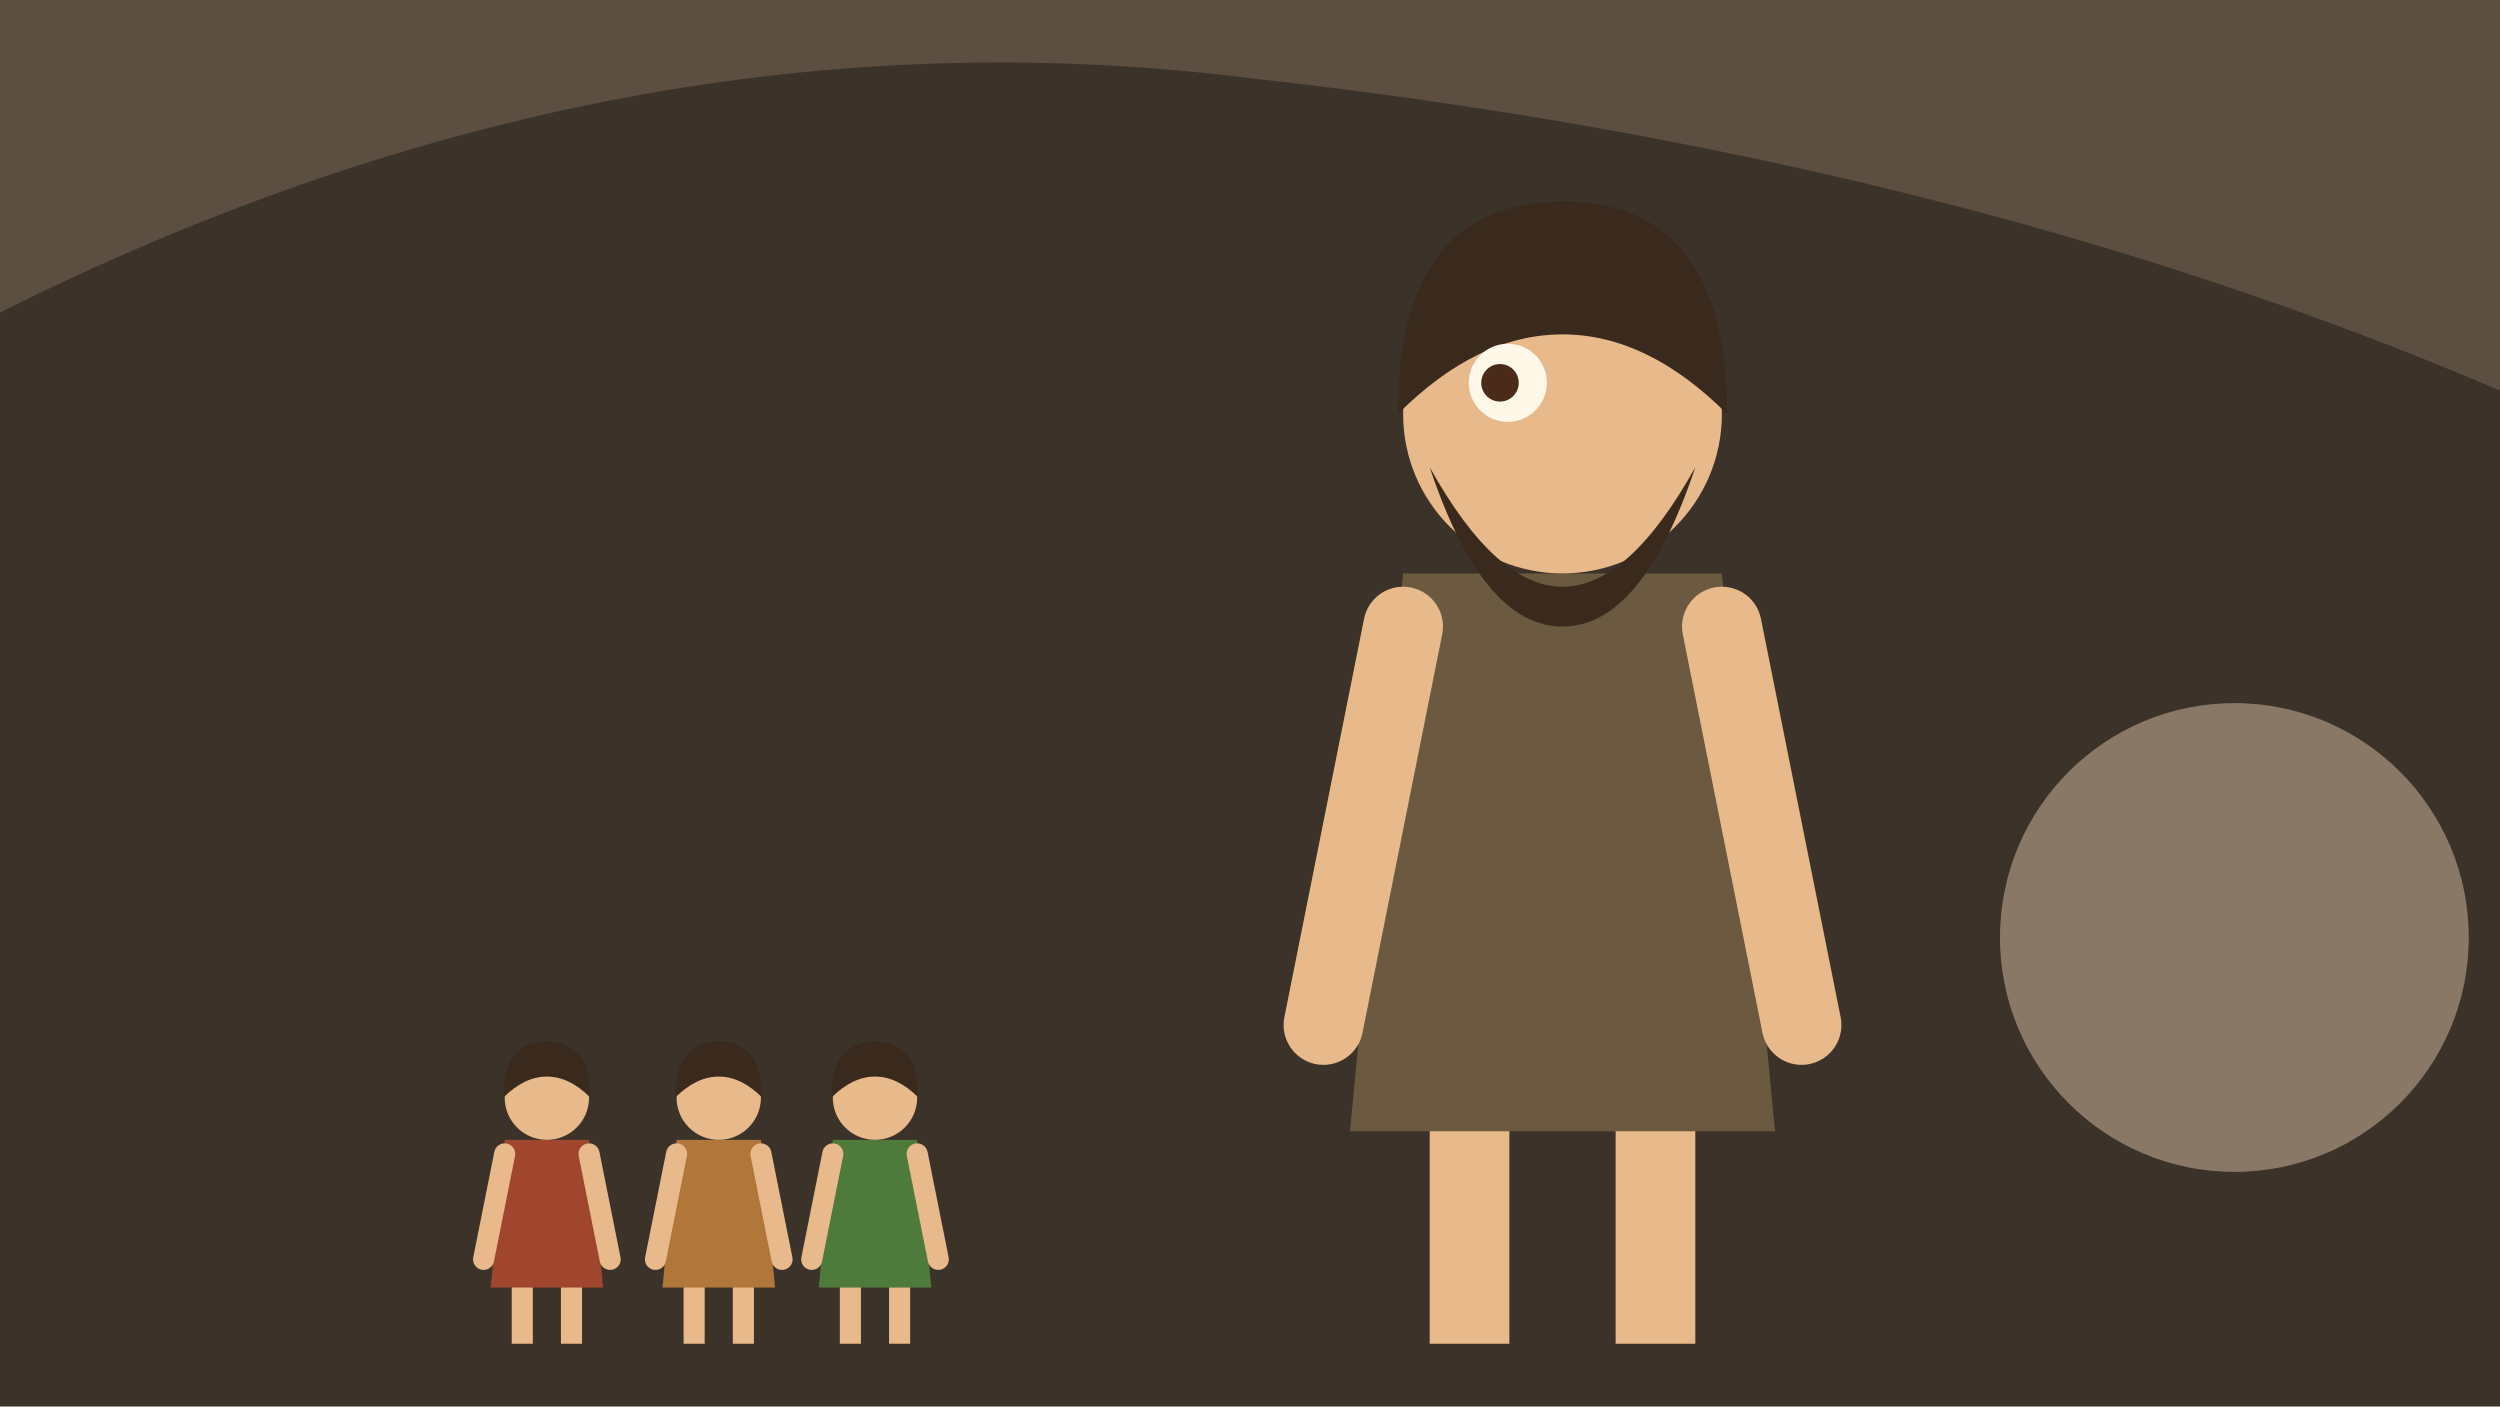
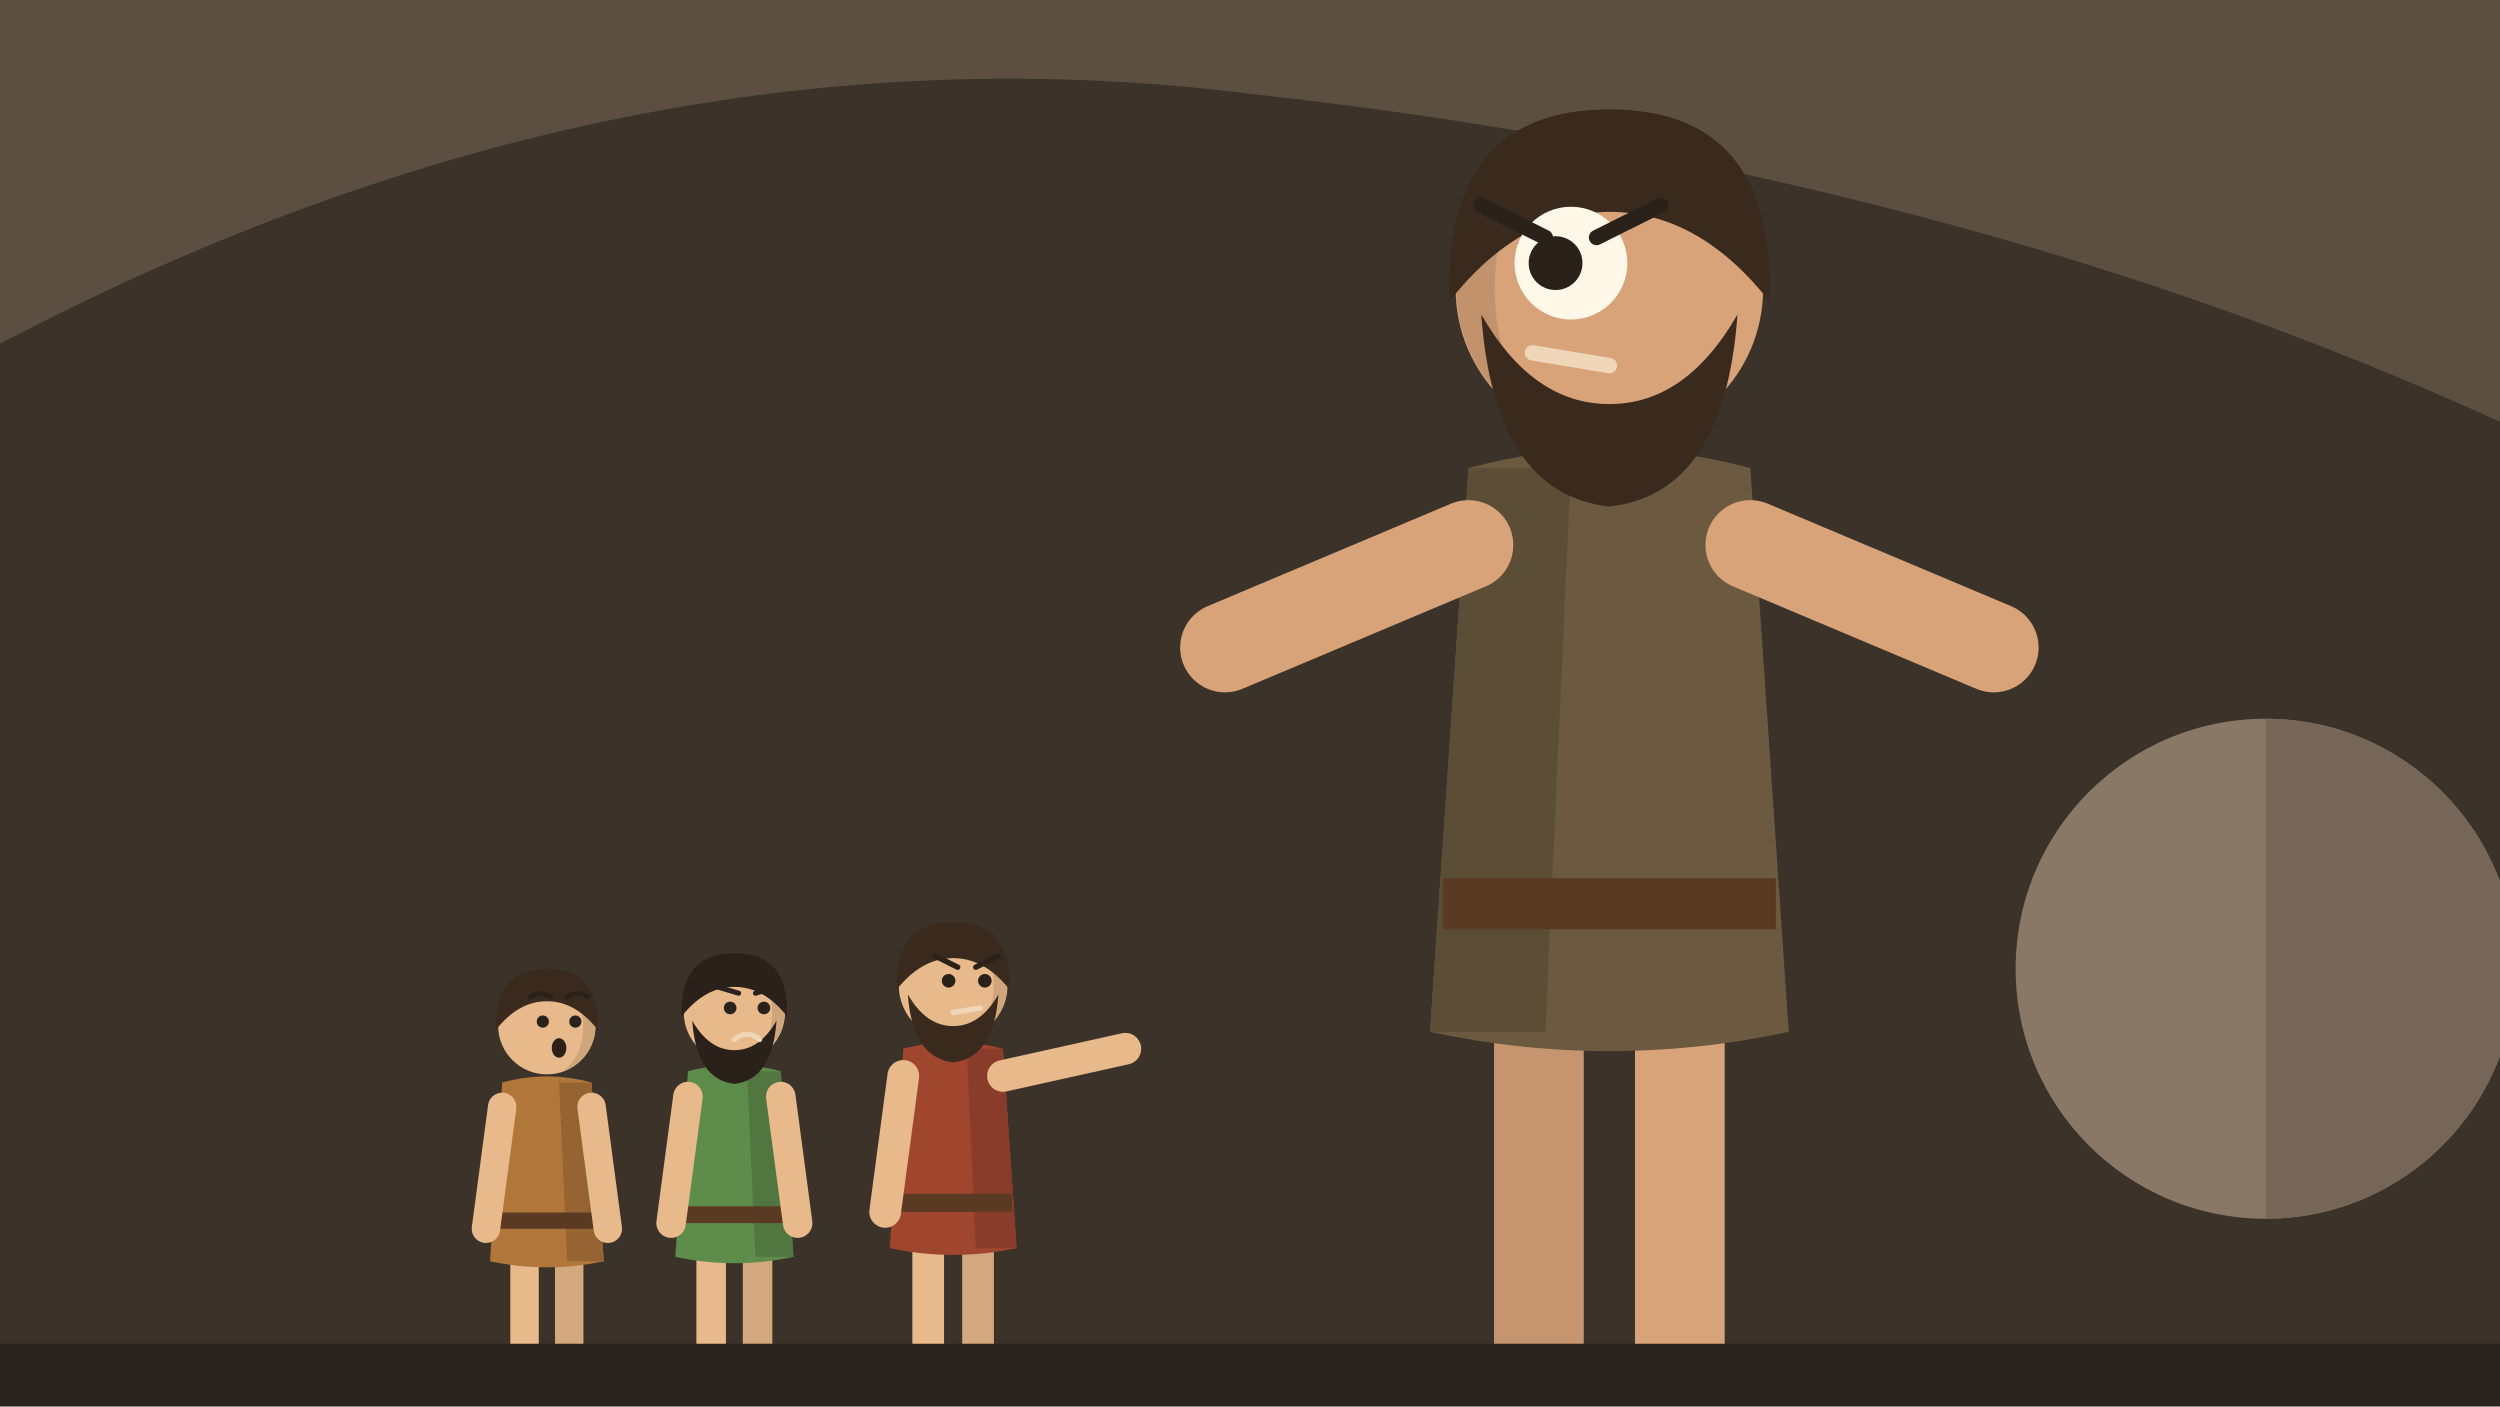
<svg xmlns="http://www.w3.org/2000/svg" viewBox="0 0 320 180">
  <rect width="320" height="180" fill="#5C4E40" />
-   <rect width="320" height="180" fill="#5C4E40" />
-   <path d="M0 180 V40 q80 -40 160 -30 q90 10 160 40 V180z" fill="#3B3229" />
-   <circle cx="286" cy="120" r="30" fill="#8A7866" />
-   <g transform="translate(200 172) scale(-3.4 3.4)">
-     <rect x="-5" y="-9" width="3" height="9" fill="#E8B98A" />
-     <rect x="2" y="-9" width="3" height="9" fill="#E8B98A" />
-     <path d="M-6 -29 L6 -29 L8 -8 L-8 -8 Z" fill="#6B5A40" />
-     <line x1="-6" y1="-27" x2="-9" y2="-12" stroke="#E8B98A" stroke-width="3" stroke-linecap="round" />
-     <line x1="6" y1="-27" x2="9" y2="-12" stroke="#E8B98A" stroke-width="3" stroke-linecap="round" />
-     <circle cx="0" cy="-35" r="6" fill="#E8B98A" />
-     <path d="M-6.2 -35 q0 -8 6.2 -8 q6.2 0 6.2 8 q-3 -3 -6.2 -3 q-3.2 0 -6.2 3z" fill="#3A2A1E" />
-     <path d="M-5 -33 q5 9 10 0 q-2 6 -5 6 q-3 0 -5 -6z" fill="#3A2A1E" />
+   <path d="M0 180 V44 q80 -42 160 -32 q90 10 160 42 V180z" fill="#3B3229" />
+   <circle cx="290" cy="124" r="32" fill="#8A7866" />
+   <path d="M290 92 a32 32 0 0 1 0 64z" fill="#766657" />
+   <g transform="translate(206 178) scale(-1.64 1.64)">
+     <rect x="-9" y="-30" width="7" height="30" rx="2" fill="#D9A37A" />
+     <rect x="2" y="-30" width="7" height="30" rx="2" fill="#C6956F" />
+     <path d="M-11 -72 Q0 -75 11 -72 L14 -28 Q0 -25 -14 -28 Z" fill="#6B5A40" />
+     <path d="M3 -72 L11 -72 L14 -28 L5 -28 Z" fill="#5C4D37" />
+     <rect x="-13" y="-40" width="26" height="4" fill="#5A3A22" />
+     <line x1="-11" y1="-66" x2="-30" y2="-58" stroke="#D9A37A" stroke-width="7" stroke-linecap="round" />
+     <line x1="11" y1="-66" x2="30" y2="-58" stroke="#D9A37A" stroke-width="7" stroke-linecap="round" />
+     <circle cx="0" cy="-86" r="12" fill="#D9A37A" />
+     <path d="M3 -97.6 A12 12 0 0 1 3 -74.4 A8 12 0 0 0 3 -97.6 Z" fill="#C2926D" />
+     <path d="M-12.5 -85 Q-13 -100 0 -100 Q13 -100 12.5 -85 Q7 -92 0 -92 Q-7 -92 -12.5 -85 Z" fill="#3A2A1E" />
+     <path d="M-10 -84 Q-9 -70 0 -69 Q9 -70 10 -84 Q6 -77 0 -77 Q-6 -77 -10 -84 Z" fill="#3A2A1E" />
+     <circle cx="3" cy="-88" r="4.4" fill="#FFF7E8" />
+     <circle cx="4.2" cy="-88" r="2.1" fill="#2A211B" />
+     <path d="M-4 -92.5 L1 -90 M5 -90 L10 -92.5" stroke="#2A211B" stroke-width="1.2" fill="none" stroke-linecap="round" />
+     <path d="M0 -80 L6 -81" stroke="#F0D6B8" stroke-width="1.2" fill="none" stroke-linecap="round" />
  </g>
-   <circle cx="193" cy="49" r="5" fill="#FFF7E8" />
-   <circle cx="192" cy="49" r="2.4" fill="#4A2A18" />
-   <g transform="translate(70 172) scale(0.9 0.9)">
-     <rect x="-5" y="-9" width="3" height="9" fill="#E8B98A" />
-     <rect x="2" y="-9" width="3" height="9" fill="#E8B98A" />
-     <path d="M-6 -29 L6 -29 L8 -8 L-8 -8 Z" fill="#A0452E" />
-     <line x1="-6" y1="-27" x2="-9" y2="-12" stroke="#E8B98A" stroke-width="3" stroke-linecap="round" />
-     <line x1="6" y1="-27" x2="9" y2="-12" stroke="#E8B98A" stroke-width="3" stroke-linecap="round" />
-     <circle cx="0" cy="-35" r="6" fill="#E8B98A" />
-     <path d="M-6.2 -35 q0 -8 6.2 -8 q6.2 0 6.2 8 q-3 -3 -6.2 -3 q-3.2 0 -6.2 3z" fill="#3A2A1E" />
+   <g transform="translate(70 176) scale(0.52 0.52)">
+     <rect x="-9" y="-30" width="7" height="30" rx="2" fill="#E8B98A" />
+     <rect x="2" y="-30" width="7" height="30" rx="2" fill="#D3A87E" />
+     <path d="M-11 -72 Q0 -75 11 -72 L14 -28 Q0 -25 -14 -28 Z" fill="#B0763A" />
+     <path d="M3 -72 L11 -72 L14 -28 L5 -28 Z" fill="#956432" />
+     <rect x="-13" y="-40" width="26" height="4" fill="#5A3A22" />
+     <line x1="-11" y1="-66" x2="-15" y2="-36" stroke="#E8B98A" stroke-width="7" stroke-linecap="round" />
+     <line x1="11" y1="-66" x2="15" y2="-36" stroke="#E8B98A" stroke-width="7" stroke-linecap="round" />
+     <circle cx="0" cy="-86" r="12" fill="#E8B98A" />
+     <path d="M3 -97.6 A12 12 0 0 1 3 -74.4 A8 12 0 0 0 3 -97.6 Z" fill="#CFA57B" />
+     <path d="M-12.5 -85 Q-13 -100 0 -100 Q13 -100 12.5 -85 Q7 -92 0 -92 Q-7 -92 -12.5 -85 Z" fill="#3A2A1E" />
+     <circle cx="-1" cy="-87" r="1.5" fill="#2A211B" />
+     <circle cx="7" cy="-87" r="1.5" fill="#2A211B" />
+     <path d="M-4 -93 Q-1.5 -95 1 -93 M5 -93 Q7.5 -95 10 -93" stroke="#2A211B" stroke-width="1.2" fill="none" stroke-linecap="round" />
+     <ellipse cx="3" cy="-80.5" rx="1.8" ry="2.4" fill="#2A211B" />
  </g>
-   <g transform="translate(92 172) scale(0.9 0.9)">
-     <rect x="-5" y="-9" width="3" height="9" fill="#E8B98A" />
-     <rect x="2" y="-9" width="3" height="9" fill="#E8B98A" />
-     <path d="M-6 -29 L6 -29 L8 -8 L-8 -8 Z" fill="#B0763A" />
-     <line x1="-6" y1="-27" x2="-9" y2="-12" stroke="#E8B98A" stroke-width="3" stroke-linecap="round" />
-     <line x1="6" y1="-27" x2="9" y2="-12" stroke="#E8B98A" stroke-width="3" stroke-linecap="round" />
-     <circle cx="0" cy="-35" r="6" fill="#E8B98A" />
-     <path d="M-6.2 -35 q0 -8 6.2 -8 q6.2 0 6.2 8 q-3 -3 -6.2 -3 q-3.2 0 -6.2 3z" fill="#3A2A1E" />
+   <g transform="translate(94 176) scale(0.54 0.54)">
+     <rect x="-9" y="-30" width="7" height="30" rx="2" fill="#E8B98A" />
+     <rect x="2" y="-30" width="7" height="30" rx="2" fill="#D3A87E" />
+     <path d="M-11 -72 Q0 -75 11 -72 L14 -28 Q0 -25 -14 -28 Z" fill="#5E8C4A" />
+     <path d="M3 -72 L11 -72 L14 -28 L5 -28 Z" fill="#527640" />
+     <rect x="-13" y="-40" width="26" height="4" fill="#5A3A22" />
+     <line x1="-11" y1="-66" x2="-15" y2="-36" stroke="#E8B98A" stroke-width="7" stroke-linecap="round" />
+     <line x1="11" y1="-66" x2="15" y2="-36" stroke="#E8B98A" stroke-width="7" stroke-linecap="round" />
+     <circle cx="0" cy="-86" r="12" fill="#E8B98A" />
+     <path d="M3 -97.6 A12 12 0 0 1 3 -74.4 A8 12 0 0 0 3 -97.6 Z" fill="#CFA57B" />
+     <path d="M-12.5 -85 Q-13 -100 0 -100 Q13 -100 12.5 -85 Q7 -92 0 -92 Q-7 -92 -12.5 -85 Z" fill="#2A211B" />
+     <path d="M-10 -84 Q-9 -70 0 -69 Q9 -70 10 -84 Q6 -77 0 -77 Q-6 -77 -10 -84 Z" fill="#2A211B" />
+     <circle cx="-1" cy="-87" r="1.5" fill="#2A211B" />
+     <circle cx="7" cy="-87" r="1.5" fill="#2A211B" />
+     <path d="M-4 -92 L1 -90.5 M5 -90.5 L10 -92" stroke="#2A211B" stroke-width="1.2" fill="none" stroke-linecap="round" />
+     <path d="M0 -79.5 Q3 -82 6 -79.5" stroke="#F0D6B8" stroke-width="1.2" fill="none" stroke-linecap="round" />
  </g>
-   <g transform="translate(112 172) scale(0.9 0.9)">
-     <rect x="-5" y="-9" width="3" height="9" fill="#E8B98A" />
-     <rect x="2" y="-9" width="3" height="9" fill="#E8B98A" />
-     <path d="M-6 -29 L6 -29 L8 -8 L-8 -8 Z" fill="#4E7A3C" />
-     <line x1="-6" y1="-27" x2="-9" y2="-12" stroke="#E8B98A" stroke-width="3" stroke-linecap="round" />
-     <line x1="6" y1="-27" x2="9" y2="-12" stroke="#E8B98A" stroke-width="3" stroke-linecap="round" />
-     <circle cx="0" cy="-35" r="6" fill="#E8B98A" />
-     <path d="M-6.2 -35 q0 -8 6.2 -8 q6.2 0 6.2 8 q-3 -3 -6.2 -3 q-3.2 0 -6.2 3z" fill="#3A2A1E" />
+   <g transform="translate(122 176) scale(0.58 0.58)">
+     <rect x="-9" y="-30" width="7" height="30" rx="2" fill="#E8B98A" />
+     <rect x="2" y="-30" width="7" height="30" rx="2" fill="#D3A87E" />
+     <path d="M-11 -72 Q0 -75 11 -72 L14 -28 Q0 -25 -14 -28 Z" fill="#A0452E" />
+     <path d="M3 -72 L11 -72 L14 -28 L5 -28 Z" fill="#883C29" />
+     <rect x="-13" y="-40" width="26" height="4" fill="#5A3A22" />
+     <line x1="-11" y1="-66" x2="-15" y2="-36" stroke="#E8B98A" stroke-width="7" stroke-linecap="round" />
+     <line x1="11" y1="-66" x2="38" y2="-72" stroke="#E8B98A" stroke-width="7" stroke-linecap="round" />
+     <circle cx="0" cy="-86" r="12" fill="#E8B98A" />
+     <path d="M3 -97.6 A12 12 0 0 1 3 -74.4 A8 12 0 0 0 3 -97.6 Z" fill="#CFA57B" />
+     <path d="M-12.5 -85 Q-13 -100 0 -100 Q13 -100 12.5 -85 Q7 -92 0 -92 Q-7 -92 -12.5 -85 Z" fill="#3A2A1E" />
+     <path d="M-10 -84 Q-9 -70 0 -69 Q9 -70 10 -84 Q6 -77 0 -77 Q-6 -77 -10 -84 Z" fill="#3A2A1E" />
+     <circle cx="-1" cy="-87" r="1.5" fill="#2A211B" />
+     <circle cx="7" cy="-87" r="1.5" fill="#2A211B" />
+     <path d="M-4 -92.5 L1 -90 M5 -90 L10 -92.5" stroke="#2A211B" stroke-width="1.2" fill="none" stroke-linecap="round" />
+     <path d="M0 -80 L6 -81" stroke="#F0D6B8" stroke-width="1.2" fill="none" stroke-linecap="round" />
  </g>
+   <rect y="172" width="320" height="8" fill="#2A221C" />
</svg>
